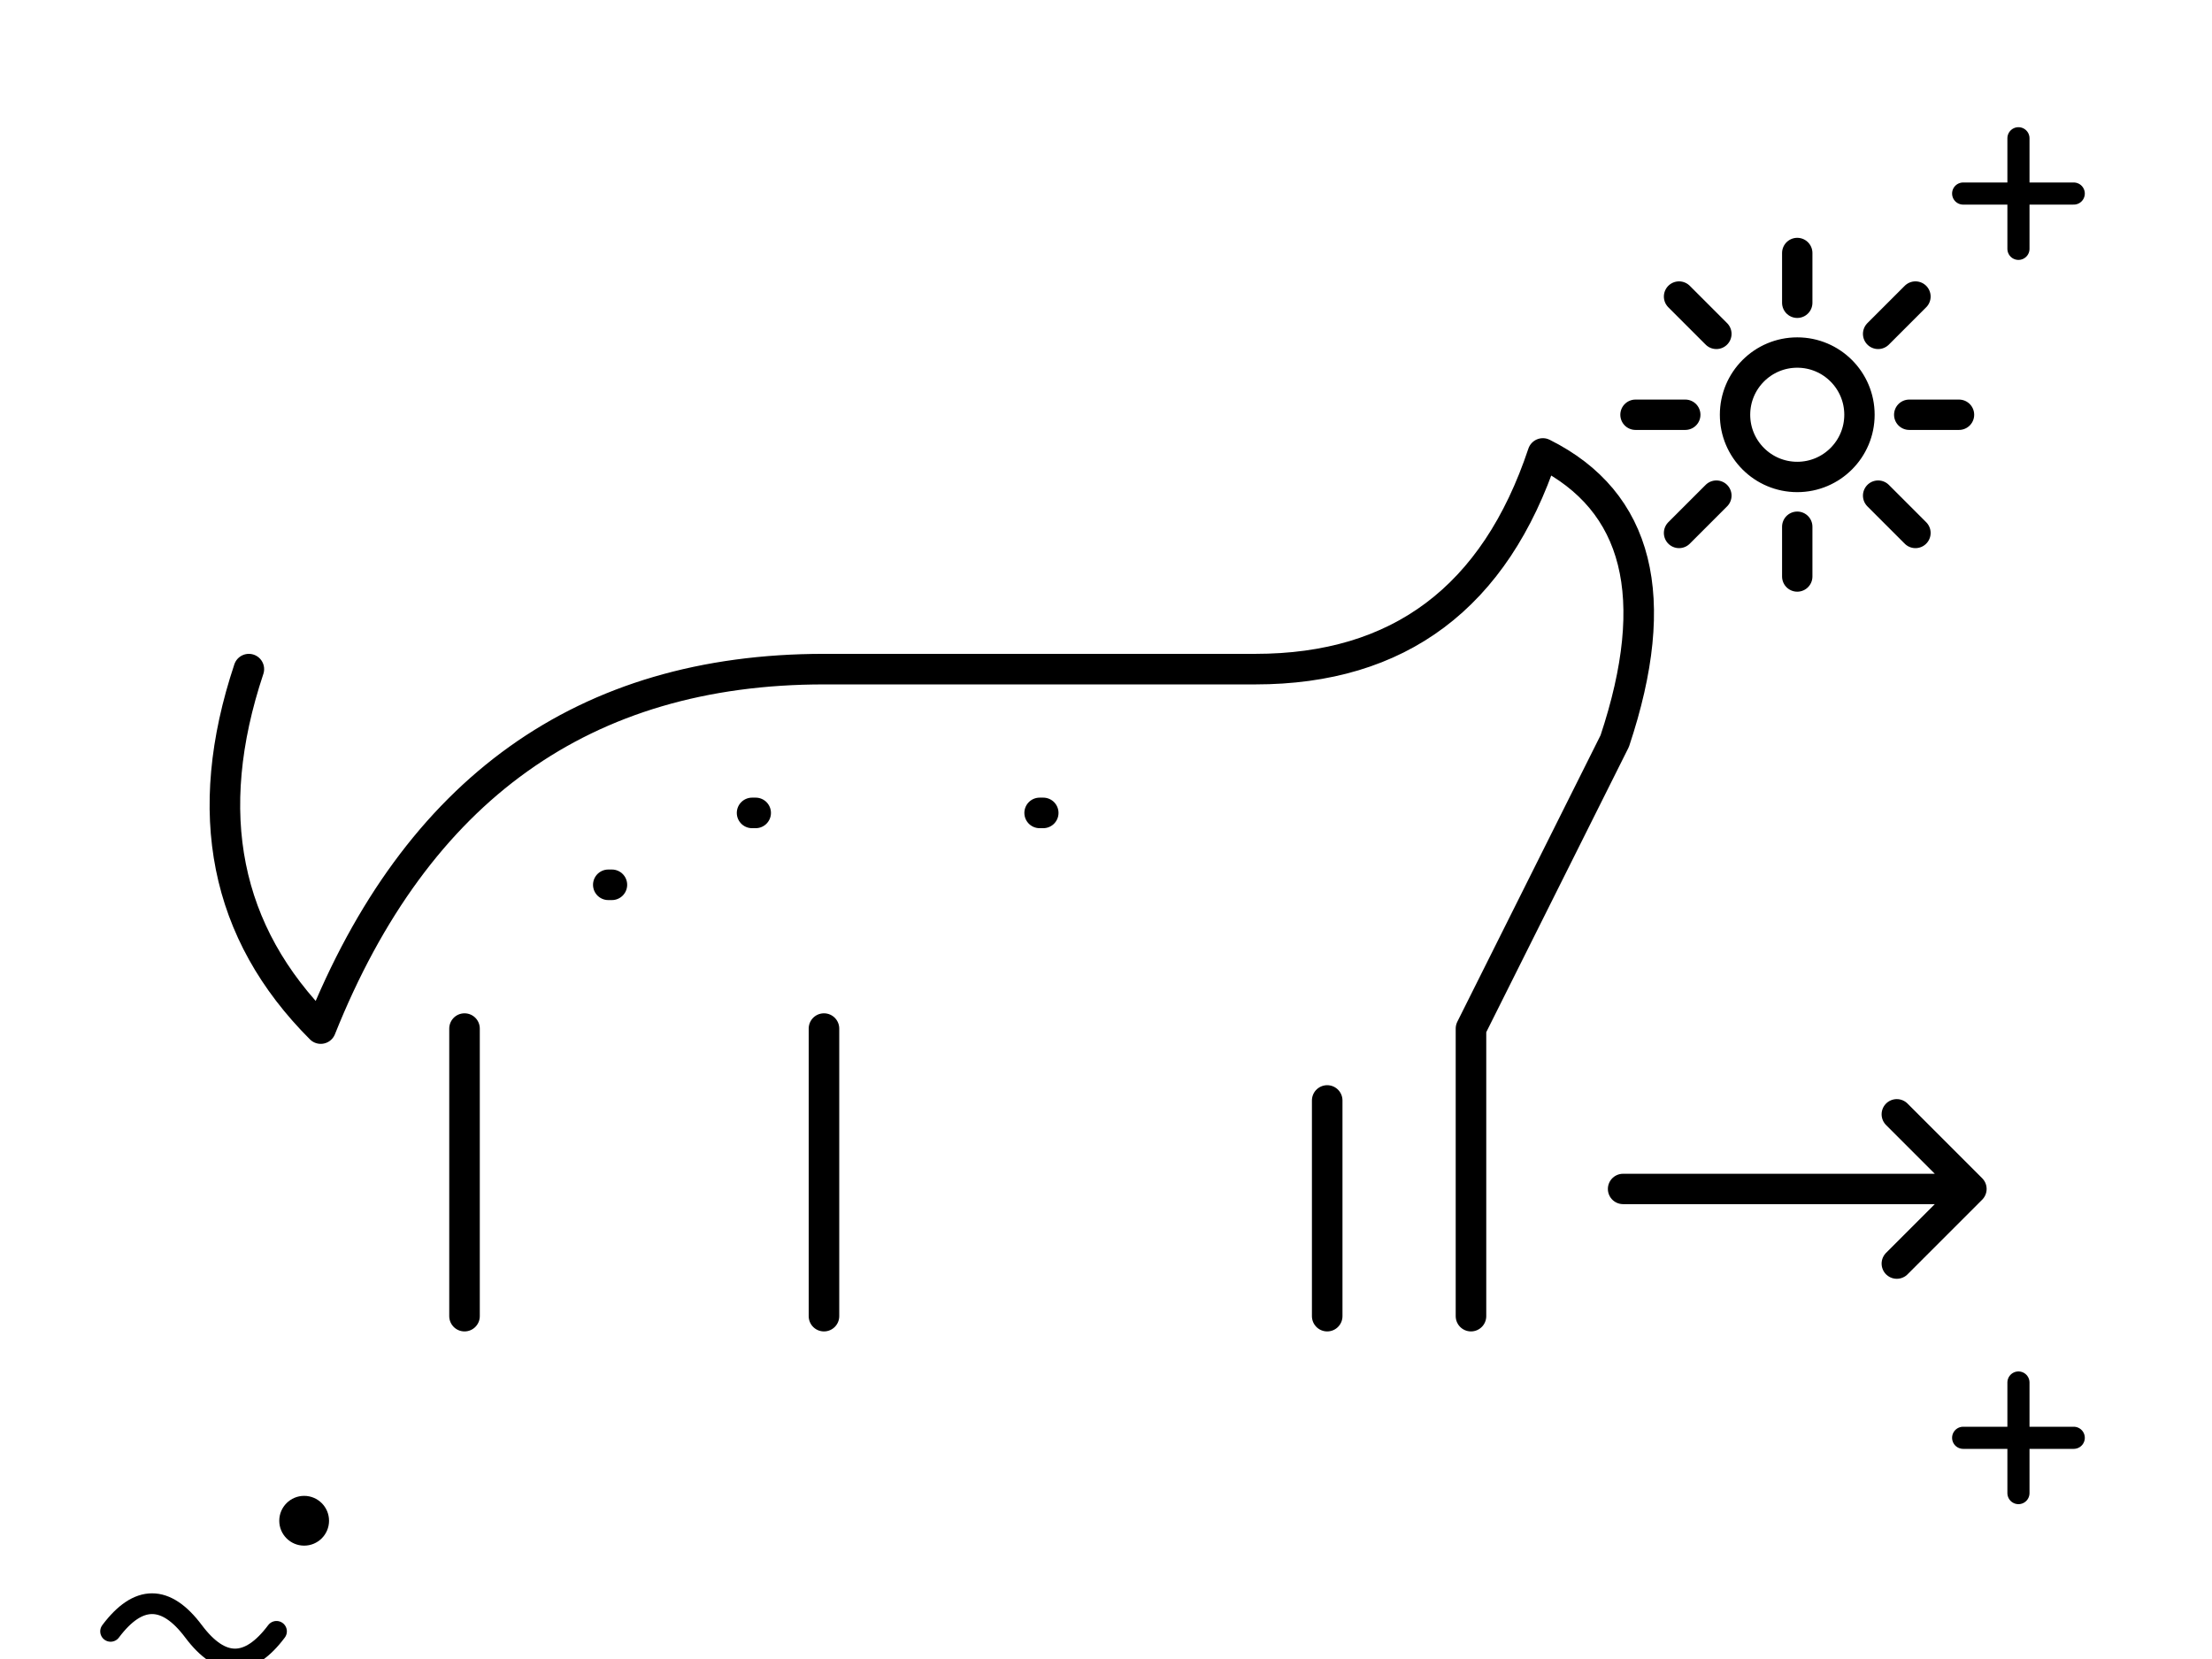
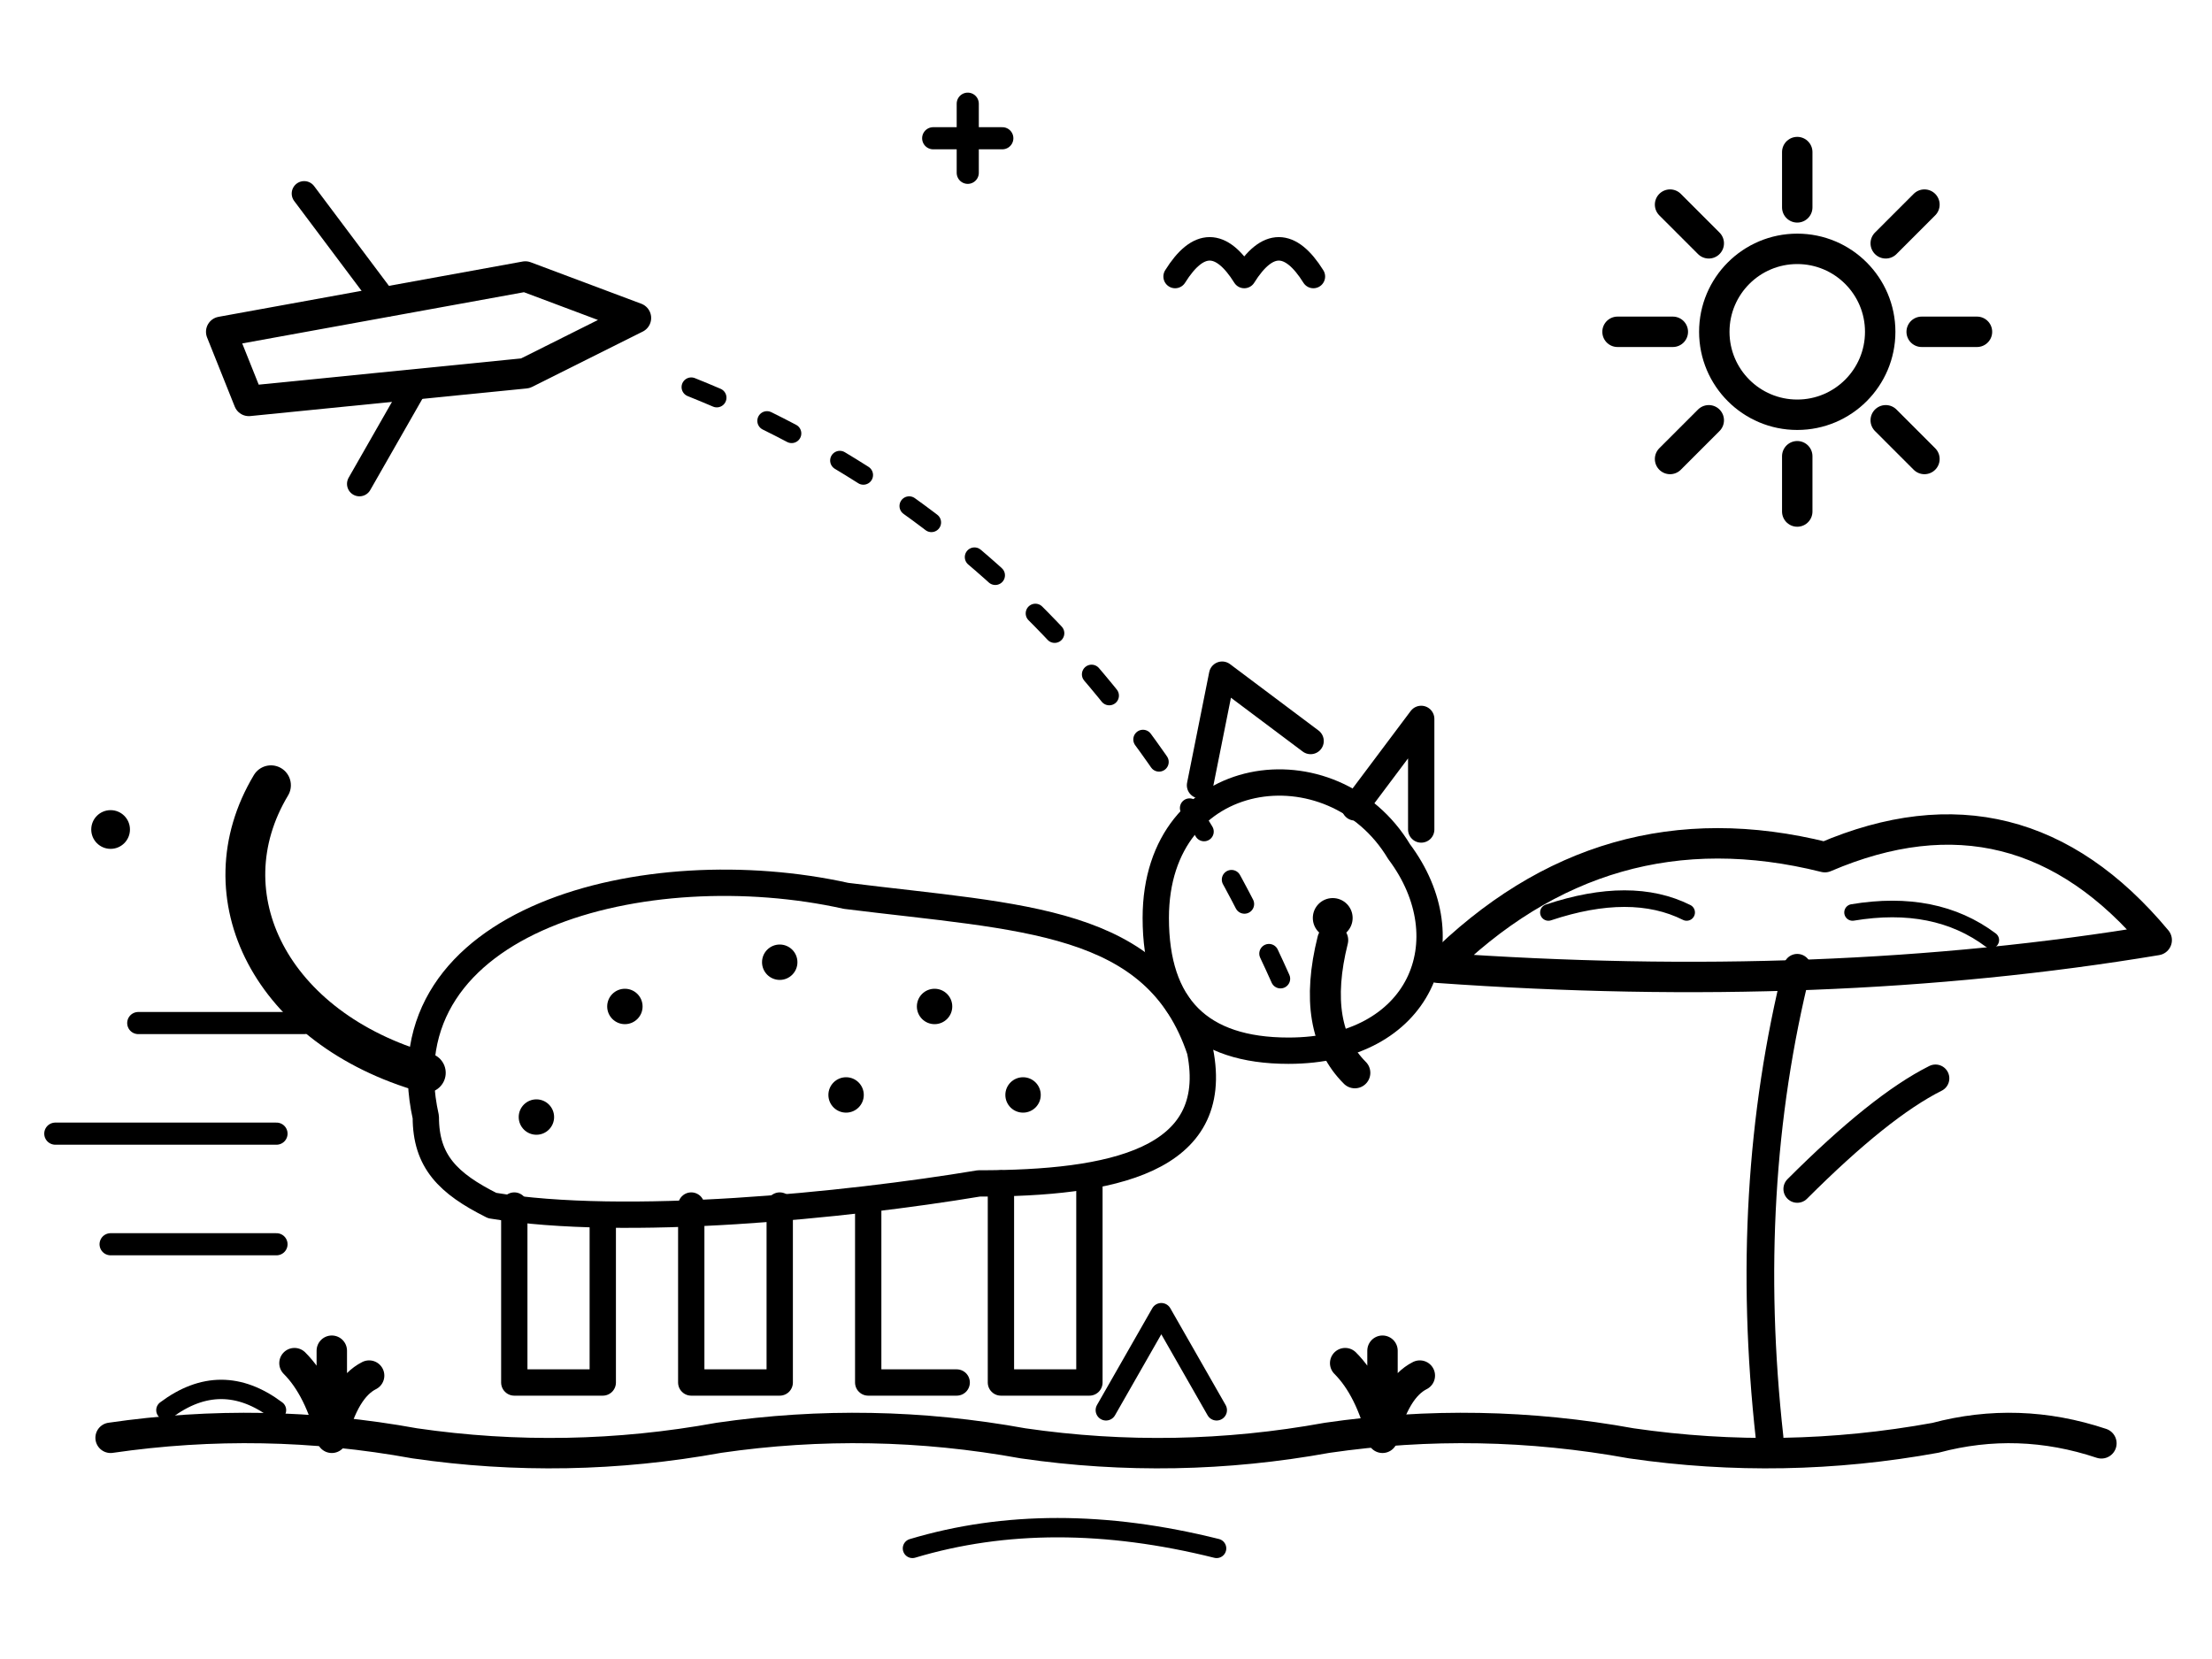
<svg xmlns="http://www.w3.org/2000/svg" viewBox="0 0 160 120" fill="none" stroke="#000" stroke-width="2.2" stroke-linecap="round" stroke-linejoin="round">
-   <g transform="translate(70 64) scale(2.6)" stroke-width="0.85">
-     <path d="M-18 4Q-14-6-4-6H8Q14-6 16-12Q20-10 18-4L14 4V12M-14 12V4M-4 12V4M10 12V6M-18 4Q-22 0-20-6M-6-2h.1M2-2h.1M-10 0h.1" />
+   <path d="M8 104q11 -1.6 22 0.4q11 1.6 22 -0.4q11 -1.6 22 0.4q11 1.6 22 -0.4q11 -1.6 22 0.4q11 1.6 22 -0.4q6 -1.6 12 0.4" />
+   <g transform="translate(58 100) scale(1.6 1.6)" stroke-width="1.19">
+     <path d="M-17-12C-19-21-7-24 2-22C10-21 16-21 18-15C19-10 14-9 8-9C2-8-8-7-14-8C-16-9-17-10-17-12z" />
+     <path d="M-13-8v8h4v-7M9-9v9h4v-9" />
+     <path d="M-5-8v8h4v-8M3-8v8h4" />
+     <path d="M-17-14C-24-16-27-22-24-27" stroke-width="1.8" />
+     <path d="M16-21C16-28 24-29 27-24C30-20 28-15 22-15C18-15 16-17 16-21z" />
+     <path d="M18-27l1-5l4 3M25-26l3-4l0 5" />
+     <circle cx="24" cy="-21" r="0.9" fill="#000" stroke="none" />
+     <circle cx="-8" cy="-17" r="0.8" fill="#000" stroke="none" />
+     <circle cx="-1" cy="-19" r="0.8" fill="#000" stroke="none" />
+     <circle cx="6" cy="-17" r="0.8" fill="#000" stroke="none" />
+     <circle cx="-12" cy="-12" r="0.8" fill="#000" stroke="none" />
+     <circle cx="2" cy="-13" r="0.8" fill="#000" stroke="none" />
+     <circle cx="10" cy="-13" r="0.8" fill="#000" stroke="none" />
+     <path d="M24-20q-1 4 1 6" stroke-width="1.4" />
  </g>
-   <g transform="translate(130 86) scale(0.9)" stroke-width="2.44">
-     <path d="M-14 0H14M8-6L14 0L8 6" />
-   </g>
-   <g transform="translate(130 30) scale(0.9)" stroke-width="2.44">
-     <path d="M-5 0a5 5 0 1 0 10 0a5 5 0 1 0-10 0M0-9V-13M0 9V13M-9 0H-13M9 0H13M-6.5-6.5L-9.5-9.5M6.5-6.5L9.5-9.5M-6.5 6.5L-9.5 9.5M6.5 6.5L9.5 9.5" />
-   </g>
-   <path d="M142 104H150M146 100V108" stroke-width="1.6" />
-   <path d="M142 14H150M146 10V18" stroke-width="1.6" />
-   <circle cx="22" cy="110" r="1.8" fill="#000" stroke="none" />
-   <path d="M8 118q3-4 6 0t6 0" stroke-width="1.5" />
+   <path d="M8 90h12M4 82h16M10 74h12" stroke-width="1.6" />
+   <path d="M128 104q-2-18 2-34M130 86q6-6 10-8" stroke-width="2" />
+   <path d="M104 70q12-12 28-8q14-6 24 6q-24 4-52 2z" />
+   <path d="M112 66q6-2 10 0M134 66q6-1 10 2" stroke-width="1.2" />
+   <path d="M110 104V88h24v16z" stroke-width="0" />
+   <path d="M16 24l22-4l8 3l-8 4l-20 2z" />
+   <path d="M28 22l-6-8M30 28l-4 7" stroke-width="1.8" />
+   <path d="M50 28Q80 40 94 74" stroke-width="1.4" stroke-dasharray="2 4" />
+   <circle cx="130" cy="24" r="6" />
+   <path d="M139.0 24.0L143.0 24.0M136.4 30.4L139.2 33.2M130.0 33.0L130.0 37.0M123.6 30.4L120.8 33.2M121.0 24.0L117.0 24.0M123.6 17.6L120.8 14.8M130.0 15.0L130.0 11.0M136.4 17.6L139.2 14.8" />
+   <path d="M66 112q10-3 22 0" stroke-width="1.4" />
+   <path d="M85 20q2.5 -4 5 0q2.5 -4 5 0" stroke-width="1.7" />
+   <path d="M67.5 10h5M70 7.5v5" stroke-width="1.6" />
+   <circle cx="8" cy="60" r="1.4" fill="#000" stroke="none" />
+   <path d="M24 104q-0.9 -3.6 -2.7 -5.4M24 104v-6.3M24 104q0.9 -3.6 2.7 -4.5" />
+   <path d="M100 104q-0.9 -3.6 -2.7 -5.4M100 104v-6.3M100 104q0.9 -3.6 2.7 -4.5" />
+   <path d="M80 102l4-7l4 7" stroke-width="1.5" />
+   <path d="M20 102q-4-3-8 0" stroke-width="1.4" />
</svg>
